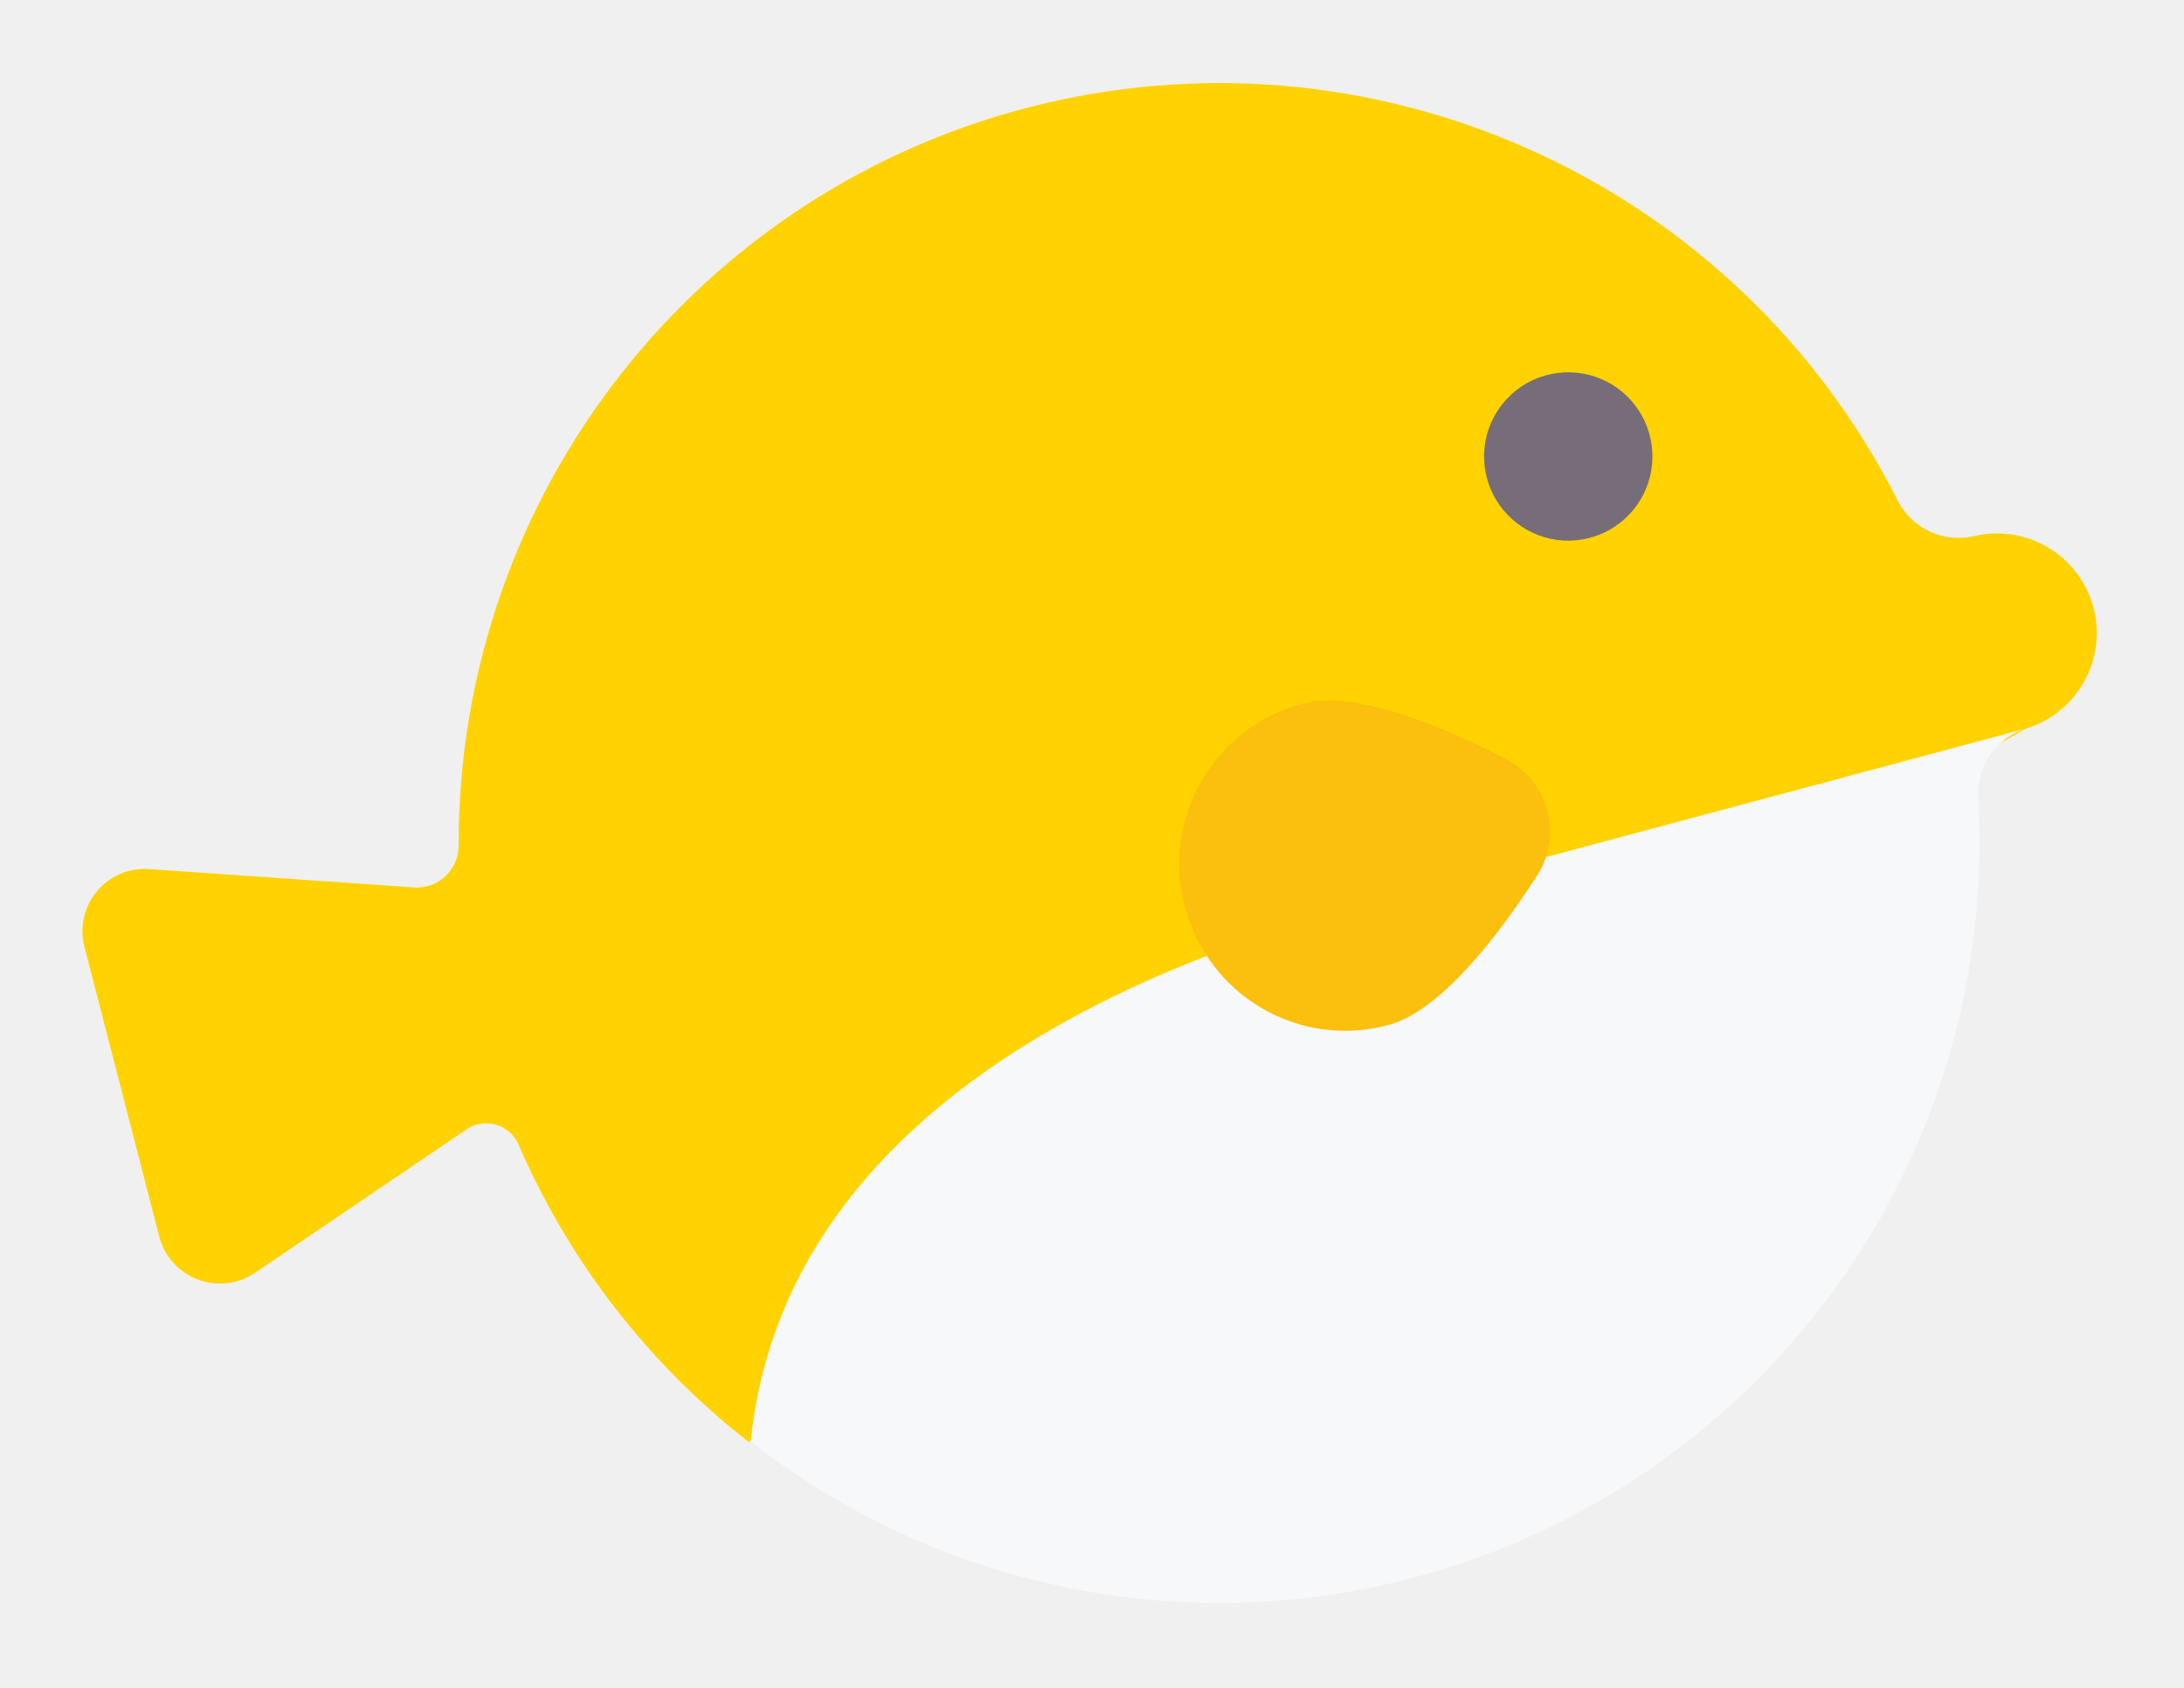
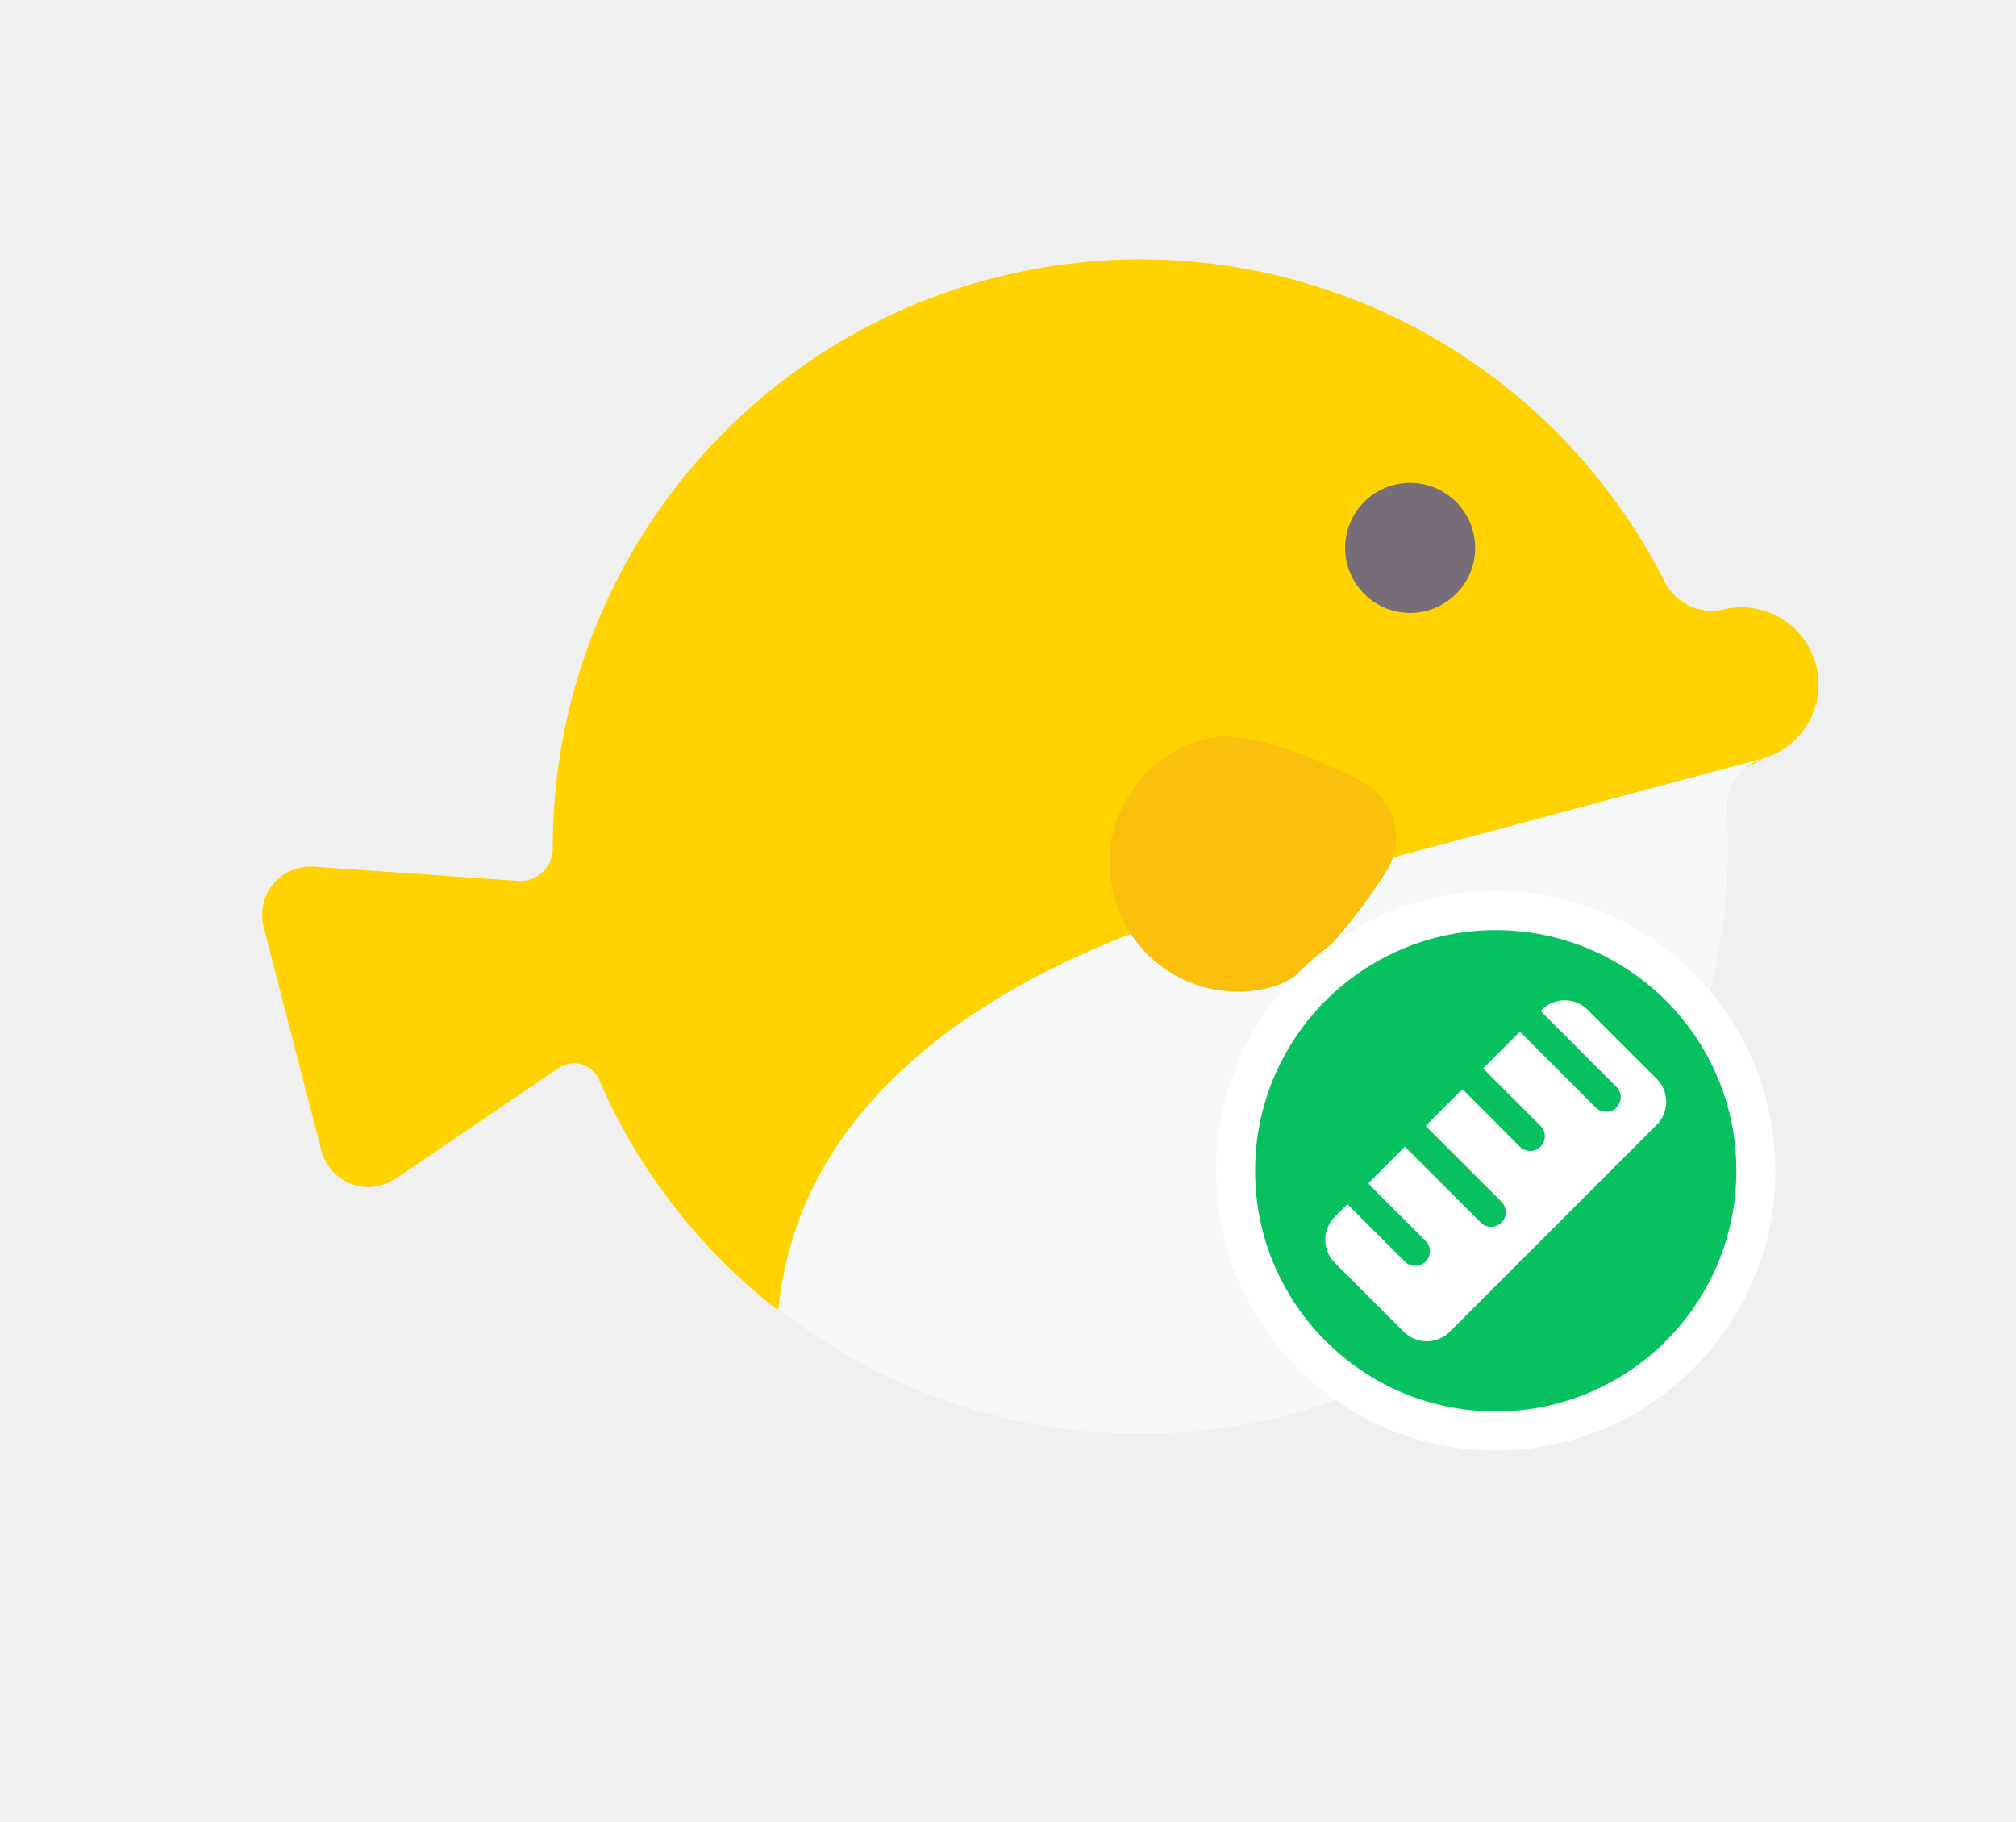
- <svg xmlns="http://www.w3.org/2000/svg" viewBox="6.1 12.0 51.9 40.1">
+ <svg xmlns="http://www.w3.org/2000/svg" viewBox="0 6 62 56">
  <g data-name="Puffer Fish" id="Puffer_Fish">
    <path d="M54.25,29.31A2.37,2.37,0,0,0,53,24.74a1.62,1.62,0,0,1-1.8-.84A18.07,18.07,0,0,0,17,32.09a1,1,0,0,1-1,1l-6.35-.44a1.48,1.48,0,0,0-1.54,1.86L9.89,41.4a1.49,1.49,0,0,0,2.26.85l5-3.39a.84.84,0,0,1,1.3.4,18.05,18.05,0,0,0,5.44,7Z" fill="#FFD200" />
    <path d="M41.43,23.34a2,2,0,1,0,1.4-2.42A2,2,0,0,0,41.43,23.34Z" fill="#766D78" />
    <path d="M54.25,29.31l-12.4,3.32-6.53,1.88C30.06,36.43,24.57,40,23.94,46.25A18.07,18.07,0,0,0,53.11,30.94,1.61,1.61,0,0,1,54.25,29.31Z" fill="#F7F8FA" />
    <path d="M 34.268 33.564 C 34.824 35.674 36.992 36.926 39.098 36.354 C 40.338 36.024 41.718 34.214 42.628 32.804 C 43.244 31.843 42.902 30.56 41.888 30.034 C 40.398 29.264 38.298 28.384 37.058 28.724 C 34.94 29.276 33.683 31.455 34.268 33.564 Z" fill="#FBBF0D" />
  </g>
+   <g transform="translate(46, 42)">
+     <circle r="8" fill="#07C160" stroke="white" stroke-width="1.2" />
+     <g transform="rotate(-45)">
+       <rect x="-5.5" y="-2.5" width="11" height="5" rx="1" fill="#fff" />
+       <line x1="-3.5" y1="-2.5" x2="-3.5" y2="0" stroke="#07C160" stroke-width="0.9" stroke-linecap="round" />
+       <line x1="-1" y1="-2.5" x2="-1" y2="0.8" stroke="#07C160" stroke-width="0.9" stroke-linecap="round" />
+       <line x1="1.5" y1="-2.5" x2="1.5" y2="0" stroke="#07C160" stroke-width="0.9" stroke-linecap="round" />
+       <line x1="4" y1="-2.5" x2="4" y2="0.8" stroke="#07C160" stroke-width="0.9" stroke-linecap="round" />
+     </g>
+   </g>
</svg>
